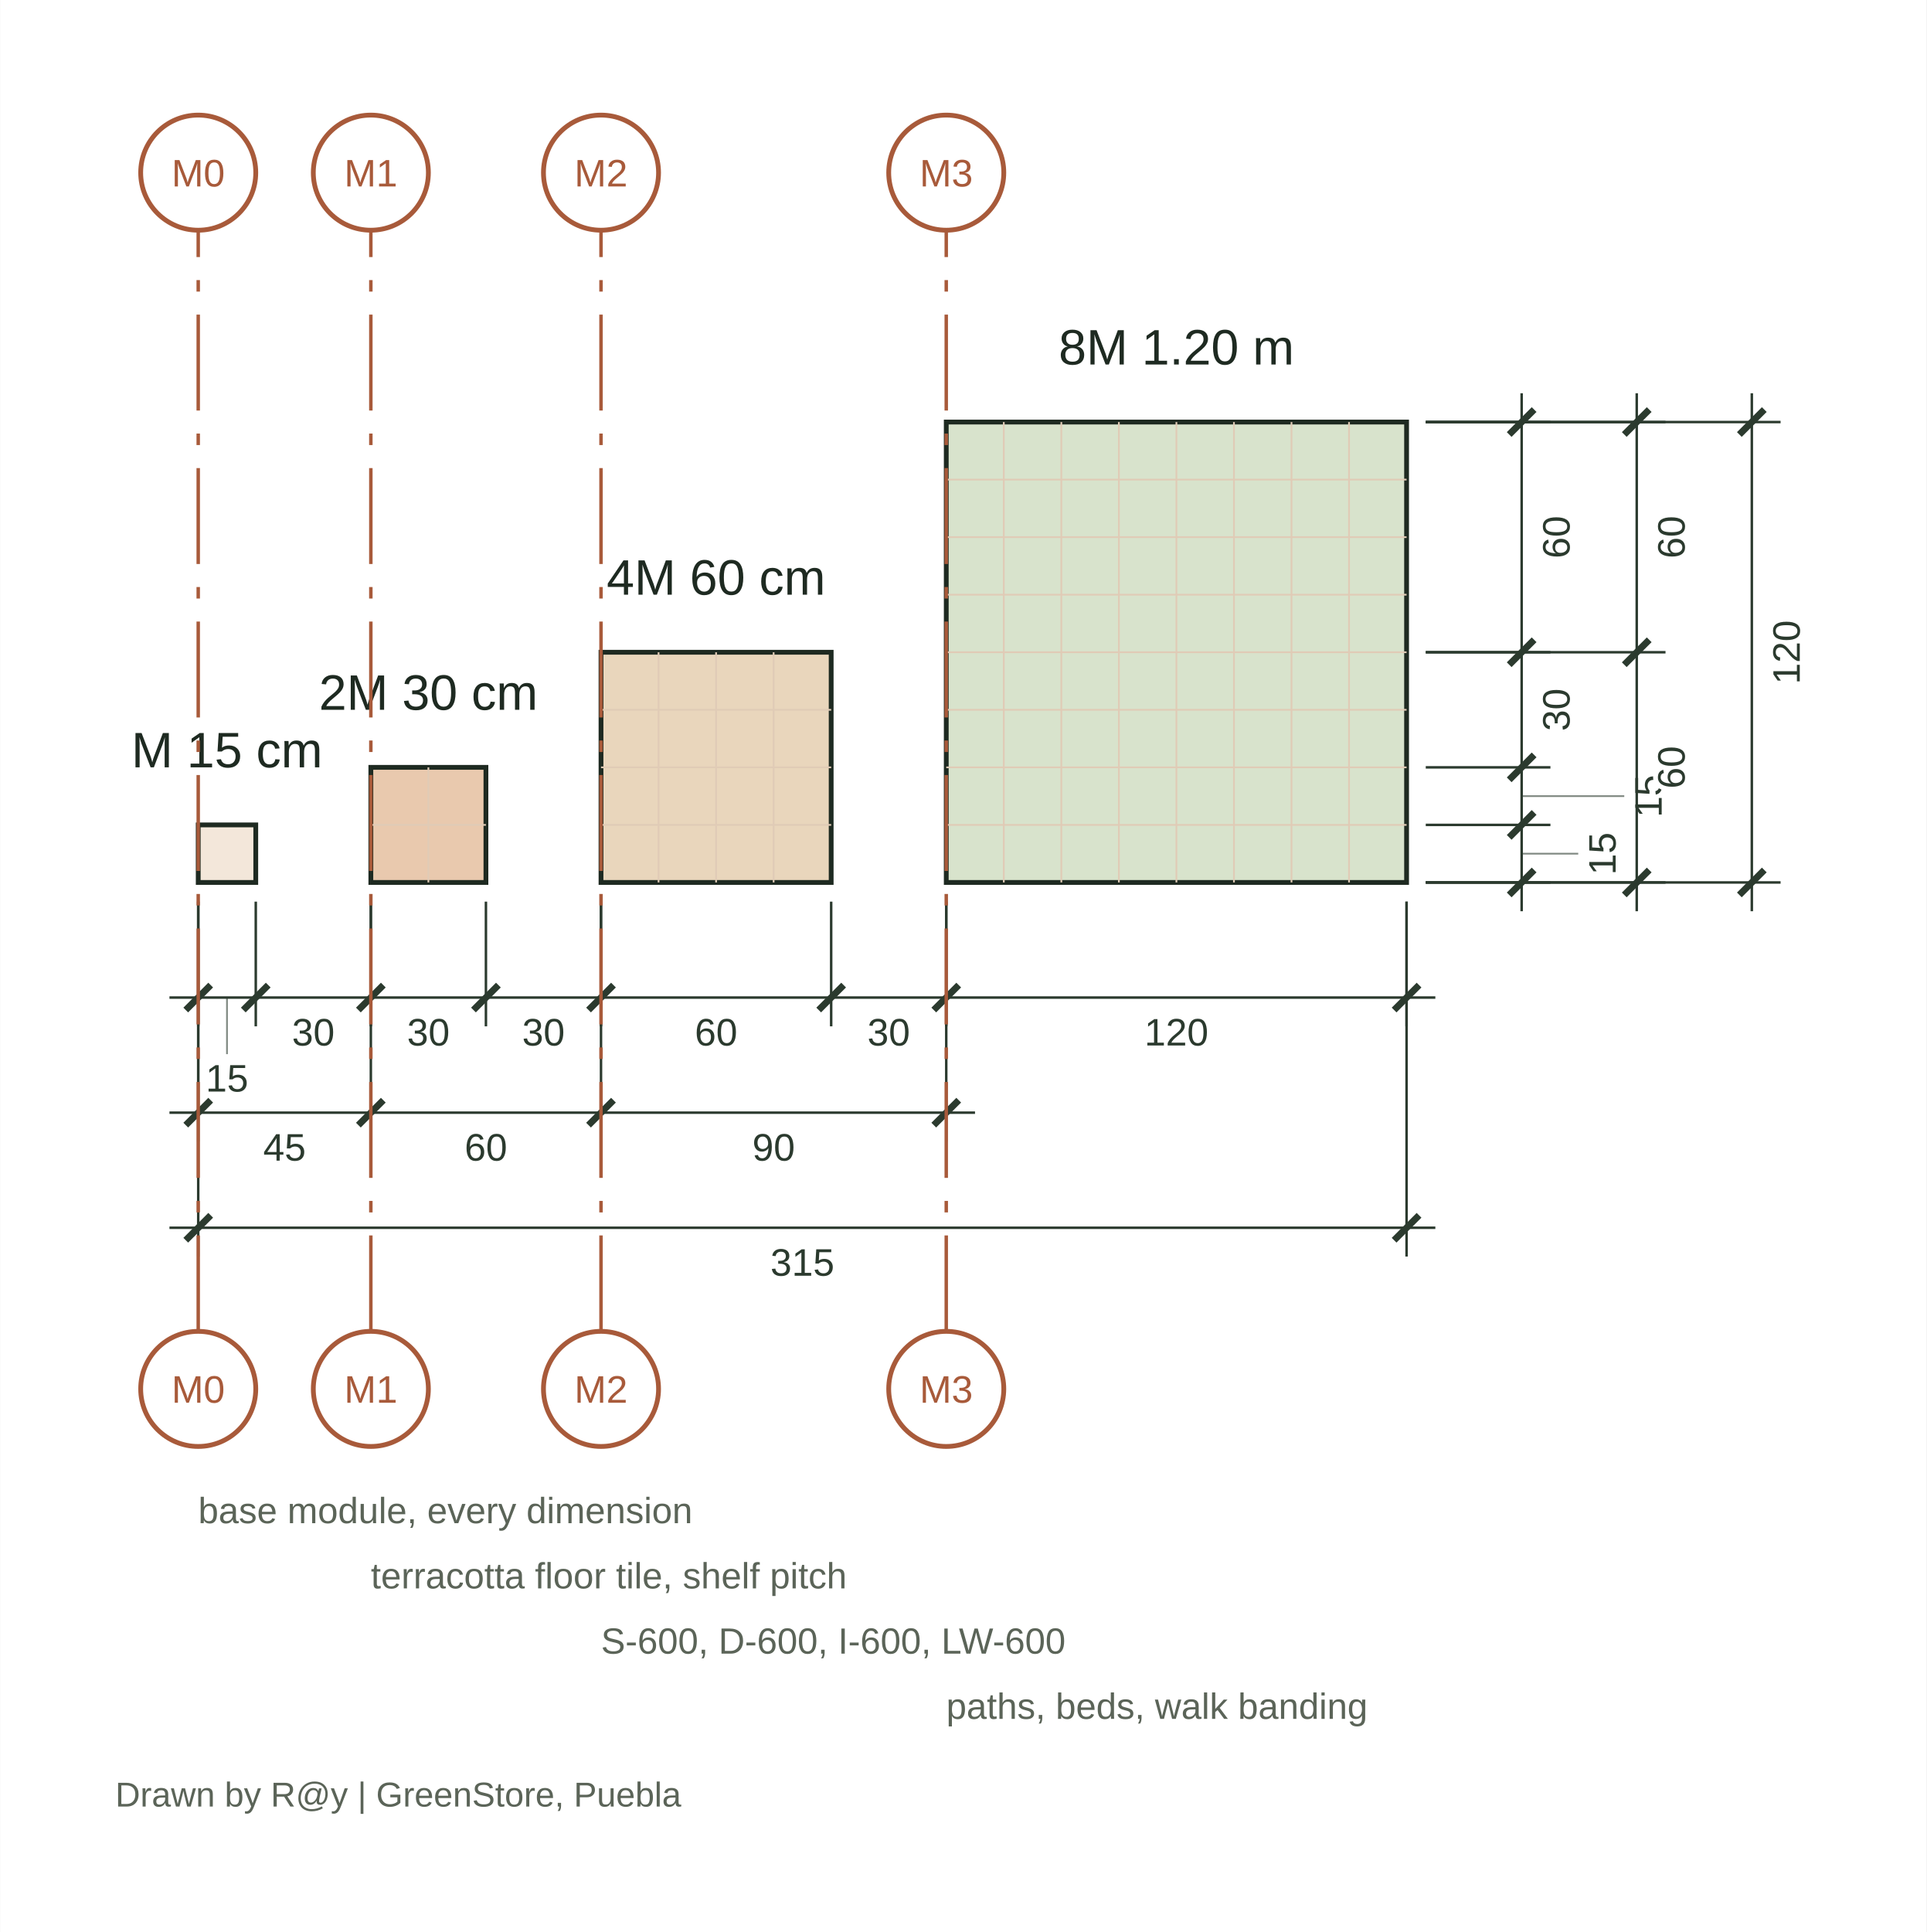
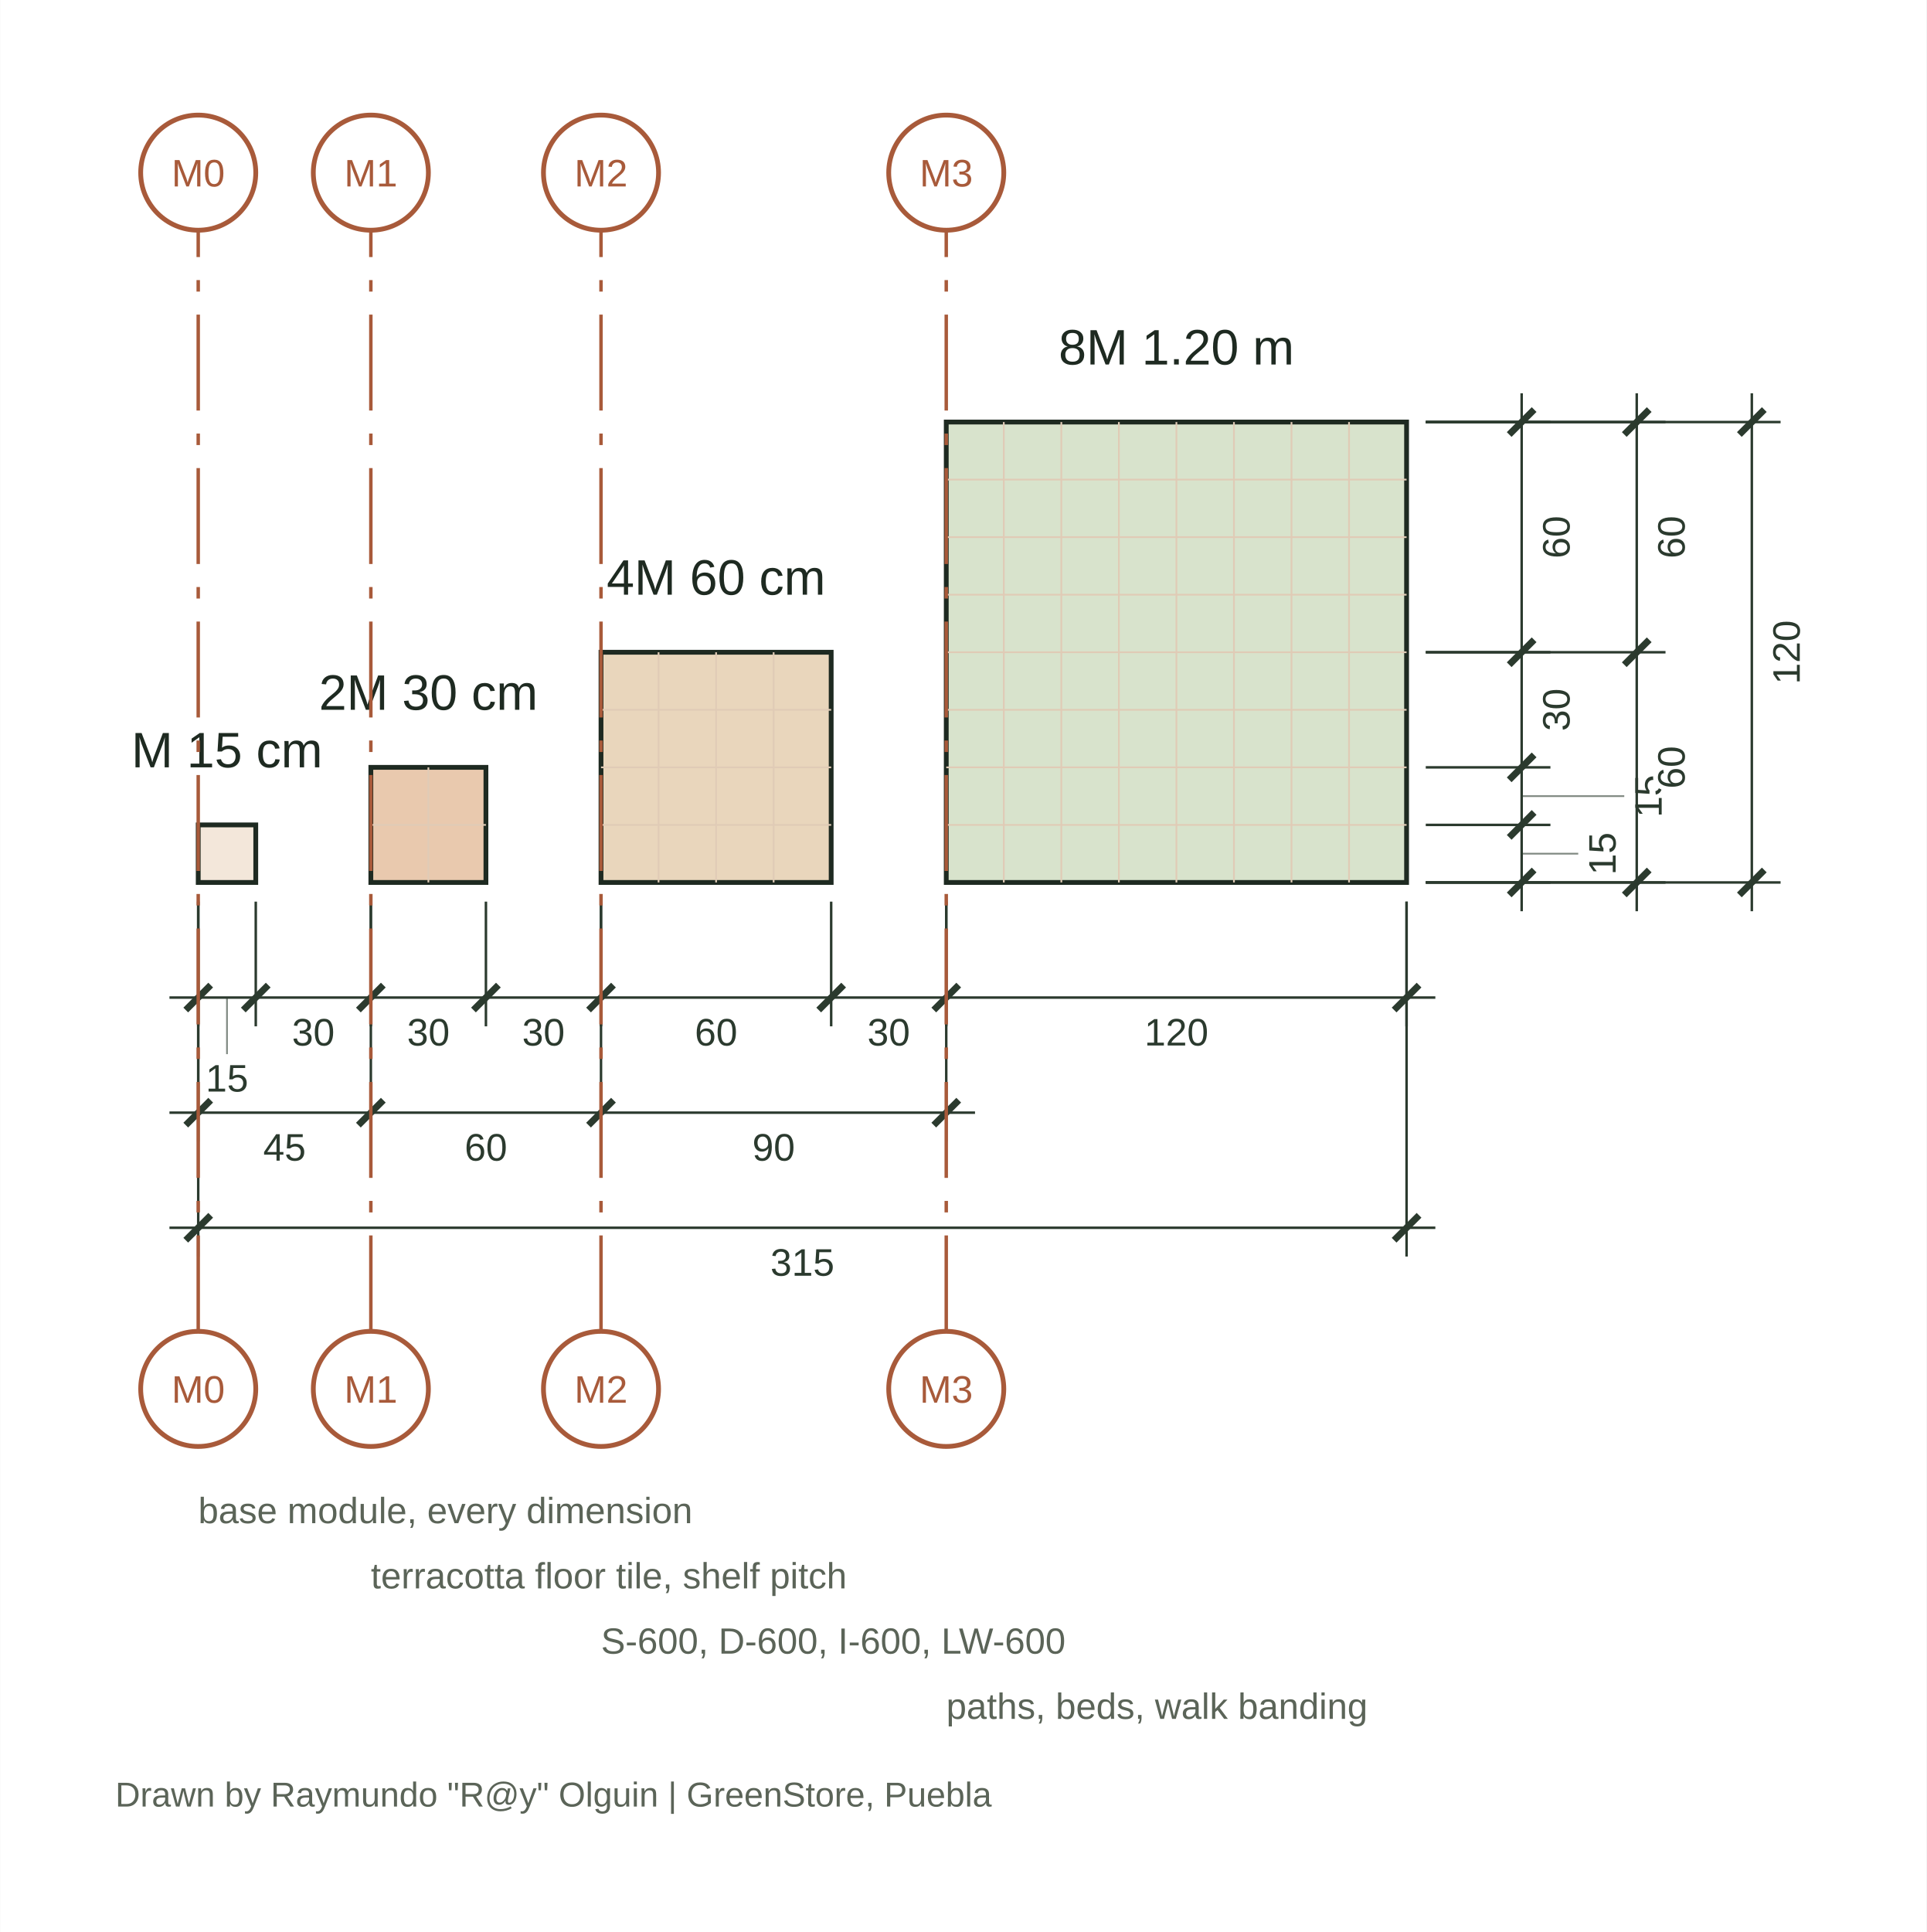
<svg xmlns="http://www.w3.org/2000/svg" viewBox="-516.2 -2300 5021.2 5035.5" width="380" height="381" role="img" aria-label="Modular hierarchy drawn to scale with axes and three levels of dimensions: the 15 cm base module M, the 30 cm terracotta tile (2M), the 60 cm fit-out module (4M) used for shelving, desk, island and living-wall panels, and the 1.20 m landscape module (8M) used for beds and paths">
  <defs>
    <style>
.cutfill{fill:#1E2A21;stroke:#1E2A21;stroke-width:25}
.cut{stroke:#1E2A21;stroke-width:35;stroke-dasharray:300 60 50 60;fill:none}
.heavy{stroke:#1E2A21;stroke-width:25;fill:none}
.med{stroke:#1E2A21;stroke-width:17.5;fill:none}
.thin{stroke:#1E2A21;stroke-width:9;fill:none}
.fine{stroke:#1E2A21;stroke-width:6.5;fill:none;opacity:.75}
.hidden{stroke:#1E2A21;stroke-width:9;fill:none;stroke-dasharray:60 60}
.solid{fill:#1E2A21;stroke:none}
.axis{stroke:#A85A3A;stroke-width:9;stroke-dasharray:250 60 30 60;fill:none}
.cl{stroke:#A85A3A;stroke-width:12.5;stroke-dasharray:250 60 30 60;fill:none}
.bubble{fill:#FFFFFF;stroke:#A85A3A;stroke-width:12.5}
.bubt{fill:#A85A3A;font-family:Jost, 'Helvetica Neue', Arial, sans-serif;paint-order:stroke;stroke:#FFFFFF;stroke-width:17.5}
.dim{stroke:#2B3A2E;stroke-width:6.5;fill:none}
.leader{stroke:#2B3A2E;stroke-width:4.5;fill:none;opacity:.6}
.tick{stroke:#2B3A2E;stroke-width:17.5}
.dimt{fill:#2B3A2E;font-family:Jost, 'Helvetica Neue', Arial, sans-serif;paint-order:stroke;stroke:#FFFFFF;stroke-width:25;stroke-linejoin:round}
.t{fill:#1E2A21;font-family:Jost, 'Helvetica Neue', Arial, sans-serif}
.sub{fill:#5B6458;font-family:Jost, 'Helvetica Neue', Arial, sans-serif}
.lvlt{fill:#1E2A21;font-family:Jost, 'Helvetica Neue', Arial, sans-serif;font-weight:500}
.lvll{fill:#5B6458;font-family:Jost, 'Helvetica Neue', Arial, sans-serif}
.lvltri{fill:#1E2A21}
.lvlbox{fill:#FFFFFF;stroke:#1E2A21;stroke-width:6.5}
.tagbox{fill:#FFFFFF;stroke:#1E2A21;stroke-width:9}
.tagt{fill:#1E2A21;font-family:Jost, 'Helvetica Neue', Arial, sans-serif;font-weight:500}
.floor{fill:#F3E7DA;stroke:none}
.tile{stroke:#E0CBB6;stroke-width:4.5;fill:none}
.grid600{stroke:#C79C7D;stroke-width:6.5;fill:none}
.wood{fill:#E9D6BC;stroke:#1E2A21;stroke-width:12.5}
.woodl{stroke:#B8936B;stroke-width:4.5;fill:none}
.stone{fill:#ECE8E0;stroke:#1E2A21;stroke-width:12.5}
.glass{fill:#E3EEF0;stroke:#1E2A21;stroke-width:6.5}
.green{fill:#6E8F5E;stroke:#4F6B43;stroke-width:6.5}
.greenl{fill:#C9D8BE;stroke:#4F6B43;stroke-width:9}
.soil{fill:#8B6A4E;stroke:none}
.earth{fill:url(#earth);stroke:none}
.white{fill:#FFFFFF;stroke:#1E2A21;stroke-width:12.5}
.paper{fill:#FBFAF6;stroke:none}
.water{stroke:#3F7FA8;stroke-width:17.5;fill:none}
.drip{stroke:#3F7FA8;stroke-width:17.5;fill:none;stroke-dasharray:17.5 60;stroke-linecap:round}
.drain{stroke:#8B5E3C;stroke-width:12.5;fill:none;stroke-dasharray:60 30}
.circuit{stroke:#55605A;stroke-width:6.5;fill:none;stroke-dasharray:30 30}
.light{fill:#F2D58C;stroke:#1E2A21;stroke-width:9}
.cove{stroke:#C9922E;stroke-width:25;fill:none}
.zone{stroke:none}
.path{fill:#E6DCCB;stroke:#B9A88E;stroke-width:6.5}
.plaza{fill:#E9C9AE;stroke:#B98E6C;stroke-width:6.5}
.bed{stroke:#4F6B43;stroke-width:9}
.canopy{fill:#6E8F5E;fill-opacity:.22;stroke:#4F6B43;stroke-width:9;stroke-dasharray:60 30}
</style>
    <pattern id="earth" patternUnits="userSpaceOnUse" width="75" height="75" patternTransform="rotate(45)">
      <line x1="0" y1="0" x2="0" y2="75" stroke="#8B6A4E" stroke-width="6" />
    </pattern>
  </defs>
  <rect x="-516.2" y="-2300" width="5021.2" height="5035.5" fill="#FFFFFF" />
  <rect x="0" y="-150" width="150" height="150" class="white" style="fill:#F3E7DA;stroke:#1E2A21" />
  <text x="75" y="-300" text-anchor="middle" class="t" style="font-size:130px;font-weight:500">M  15 cm</text>
  <rect x="450" y="-300" width="300" height="300" class="white" style="fill:#E9C9AE;stroke:#1E2A21" />
  <line x1="600" y1="0" x2="600" y2="-300" class="tile" />
  <line x1="450" y1="-150" x2="750" y2="-150" class="tile" />
  <text x="600" y="-450" text-anchor="middle" class="t" style="font-size:130px;font-weight:500">2M  30 cm</text>
  <rect x="1050" y="-600" width="600" height="600" class="white" style="fill:#E9D6BC;stroke:#1E2A21" />
  <line x1="1200" y1="0" x2="1200" y2="-600" class="tile" />
  <line x1="1050" y1="-150" x2="1650" y2="-150" class="tile" />
  <line x1="1350" y1="0" x2="1350" y2="-600" class="tile" />
  <line x1="1050" y1="-300" x2="1650" y2="-300" class="tile" />
  <line x1="1500" y1="0" x2="1500" y2="-600" class="tile" />
  <line x1="1050" y1="-450" x2="1650" y2="-450" class="tile" />
  <text x="1350" y="-750" text-anchor="middle" class="t" style="font-size:130px;font-weight:500">4M  60 cm</text>
  <rect x="1950" y="-1200" width="1200" height="1200" class="white" style="fill:#D8E3CC;stroke:#1E2A21" />
  <line x1="2100" y1="0" x2="2100" y2="-1200" class="tile" />
  <line x1="1950" y1="-150" x2="3150" y2="-150" class="tile" />
  <line x1="2250" y1="0" x2="2250" y2="-1200" class="tile" />
  <line x1="1950" y1="-300" x2="3150" y2="-300" class="tile" />
  <line x1="2400" y1="0" x2="2400" y2="-1200" class="tile" />
  <line x1="1950" y1="-450" x2="3150" y2="-450" class="tile" />
  <line x1="2550" y1="0" x2="2550" y2="-1200" class="tile" />
  <line x1="1950" y1="-600" x2="3150" y2="-600" class="tile" />
  <line x1="2700" y1="0" x2="2700" y2="-1200" class="tile" />
  <line x1="1950" y1="-750" x2="3150" y2="-750" class="tile" />
  <line x1="2850" y1="0" x2="2850" y2="-1200" class="tile" />
  <line x1="1950" y1="-900" x2="3150" y2="-900" class="tile" />
  <line x1="3000" y1="0" x2="3000" y2="-1200" class="tile" />
  <line x1="1950" y1="-1050" x2="3150" y2="-1050" class="tile" />
  <text x="2550" y="-1350" text-anchor="middle" class="t" style="font-size:130px;font-weight:500">8M  1.20 m</text>
  <line x1="-75" y1="300" x2="3225" y2="300" class="dim" />
  <line x1="0" y1="50" x2="0" y2="375" class="dim" />
  <line x1="-32.5" y1="332.5" x2="32.5" y2="267.5" class="tick" />
  <line x1="150" y1="50" x2="150" y2="375" class="dim" />
  <line x1="117.5" y1="332.5" x2="182.5" y2="267.5" class="tick" />
  <line x1="450" y1="50" x2="450" y2="375" class="dim" />
  <line x1="417.5" y1="332.5" x2="482.5" y2="267.5" class="tick" />
  <line x1="750" y1="50" x2="750" y2="375" class="dim" />
  <line x1="717.5" y1="332.5" x2="782.5" y2="267.5" class="tick" />
  <line x1="1050" y1="50" x2="1050" y2="375" class="dim" />
  <line x1="1017.5" y1="332.5" x2="1082.5" y2="267.5" class="tick" />
  <line x1="1650" y1="50" x2="1650" y2="375" class="dim" />
  <line x1="1617.5" y1="332.5" x2="1682.5" y2="267.5" class="tick" />
  <line x1="1950" y1="50" x2="1950" y2="375" class="dim" />
  <line x1="1917.5" y1="332.5" x2="1982.5" y2="267.5" class="tick" />
  <line x1="3150" y1="50" x2="3150" y2="375" class="dim" />
  <line x1="3117.5" y1="332.5" x2="3182.5" y2="267.5" class="tick" />
  <text x="75" y="545" text-anchor="middle" class="dimt" style="font-size:100px">15</text>
  <line x1="75" y1="300" x2="75" y2="447.5" class="leader" />
  <text x="300" y="425" text-anchor="middle" class="dimt" style="font-size:100px">30</text>
  <text x="600" y="425" text-anchor="middle" class="dimt" style="font-size:100px">30</text>
  <text x="900" y="425" text-anchor="middle" class="dimt" style="font-size:100px">30</text>
  <text x="1350" y="425" text-anchor="middle" class="dimt" style="font-size:100px">60</text>
  <text x="1800" y="425" text-anchor="middle" class="dimt" style="font-size:100px">30</text>
  <text x="2550" y="425" text-anchor="middle" class="dimt" style="font-size:100px">120</text>
  <line x1="-75" y1="600" x2="2025" y2="600" class="dim" />
  <line x1="0" y1="50" x2="0" y2="675" class="dim" />
  <line x1="-32.5" y1="632.5" x2="32.5" y2="567.5" class="tick" />
  <line x1="450" y1="50" x2="450" y2="675" class="dim" />
  <line x1="417.5" y1="632.5" x2="482.5" y2="567.5" class="tick" />
  <line x1="1050" y1="50" x2="1050" y2="675" class="dim" />
  <line x1="1017.5" y1="632.5" x2="1082.5" y2="567.5" class="tick" />
  <line x1="1950" y1="50" x2="1950" y2="675" class="dim" />
  <line x1="1917.5" y1="632.5" x2="1982.5" y2="567.5" class="tick" />
  <text x="225" y="725" text-anchor="middle" class="dimt" style="font-size:100px">45</text>
  <text x="750" y="725" text-anchor="middle" class="dimt" style="font-size:100px">60</text>
  <text x="1500" y="725" text-anchor="middle" class="dimt" style="font-size:100px">90</text>
  <line x1="-75" y1="900" x2="3225" y2="900" class="dim" />
  <line x1="0" y1="50" x2="0" y2="975" class="dim" />
  <line x1="-32.5" y1="932.5" x2="32.5" y2="867.5" class="tick" />
  <line x1="3150" y1="50" x2="3150" y2="975" class="dim" />
  <line x1="3117.5" y1="932.5" x2="3182.5" y2="867.5" class="tick" />
  <text x="1575" y="1025" text-anchor="middle" class="dimt" style="font-size:100px">315</text>
  <line x1="3450" y1="75" x2="3450" y2="-1275" class="dim" />
  <line x1="3200" y1="0" x2="3525" y2="0" class="dim" />
  <line x1="3417.5" y1="32.5" x2="3482.5" y2="-32.5" class="tick" />
  <line x1="3200" y1="-150" x2="3525" y2="-150" class="dim" />
  <line x1="3417.5" y1="-117.5" x2="3482.5" y2="-182.5" class="tick" />
  <line x1="3200" y1="-300" x2="3525" y2="-300" class="dim" />
  <line x1="3417.5" y1="-267.5" x2="3482.5" y2="-332.5" class="tick" />
  <line x1="3200" y1="-600" x2="3525" y2="-600" class="dim" />
  <line x1="3417.5" y1="-567.5" x2="3482.5" y2="-632.5" class="tick" />
  <line x1="3200" y1="-1200" x2="3525" y2="-1200" class="dim" />
  <line x1="3417.5" y1="-1167.5" x2="3482.5" y2="-1232.5" class="tick" />
  <text x="3695" y="-75" text-anchor="middle" class="dimt" style="font-size:100px" transform="rotate(-90 3695 -75)">15</text>
  <line x1="3450" y1="-75" x2="3597.5" y2="-75" class="leader" />
  <text x="3815" y="-225" text-anchor="middle" class="dimt" style="font-size:100px" transform="rotate(-90 3815 -225)">15</text>
  <line x1="3450" y1="-225" x2="3717.5" y2="-225" class="leader" />
  <text x="3575" y="-450" text-anchor="middle" class="dimt" style="font-size:100px" transform="rotate(-90 3575 -450)">30</text>
  <text x="3575" y="-900" text-anchor="middle" class="dimt" style="font-size:100px" transform="rotate(-90 3575 -900)">60</text>
  <line x1="3750" y1="75" x2="3750" y2="-1275" class="dim" />
  <line x1="3200" y1="0" x2="3825" y2="0" class="dim" />
  <line x1="3717.5" y1="32.5" x2="3782.5" y2="-32.5" class="tick" />
  <line x1="3200" y1="-600" x2="3825" y2="-600" class="dim" />
  <line x1="3717.5" y1="-567.5" x2="3782.5" y2="-632.5" class="tick" />
  <line x1="3200" y1="-1200" x2="3825" y2="-1200" class="dim" />
  <line x1="3717.5" y1="-1167.5" x2="3782.5" y2="-1232.5" class="tick" />
  <text x="3875" y="-300" text-anchor="middle" class="dimt" style="font-size:100px" transform="rotate(-90 3875 -300)">60</text>
  <text x="3875" y="-900" text-anchor="middle" class="dimt" style="font-size:100px" transform="rotate(-90 3875 -900)">60</text>
  <line x1="4050" y1="75" x2="4050" y2="-1275" class="dim" />
  <line x1="3200" y1="0" x2="4125" y2="0" class="dim" />
  <line x1="4017.5" y1="32.5" x2="4082.5" y2="-32.5" class="tick" />
  <line x1="3200" y1="-1200" x2="4125" y2="-1200" class="dim" />
  <line x1="4017.5" y1="-1167.5" x2="4082.5" y2="-1232.5" class="tick" />
  <text x="4175" y="-600" text-anchor="middle" class="dimt" style="font-size:100px" transform="rotate(-90 4175 -600)">120</text>
  <line x1="0" y1="1170" x2="0" y2="-1700" class="axis" />
  <circle cx="0" cy="1320" r="150" class="bubble" />
  <text x="0" y="1356" text-anchor="middle" class="bubt" style="font-size:100px;font-weight:500">M0</text>
  <circle cx="0" cy="-1850" r="150" class="bubble" />
  <text x="0" y="-1814" text-anchor="middle" class="bubt" style="font-size:100px;font-weight:500">M0</text>
  <line x1="450" y1="1170" x2="450" y2="-1700" class="axis" />
  <circle cx="450" cy="1320" r="150" class="bubble" />
  <text x="450" y="1356" text-anchor="middle" class="bubt" style="font-size:100px;font-weight:500">M1</text>
  <circle cx="450" cy="-1850" r="150" class="bubble" />
  <text x="450" y="-1814" text-anchor="middle" class="bubt" style="font-size:100px;font-weight:500">M1</text>
  <line x1="1050" y1="1170" x2="1050" y2="-1700" class="axis" />
  <circle cx="1050" cy="1320" r="150" class="bubble" />
  <text x="1050" y="1356" text-anchor="middle" class="bubt" style="font-size:100px;font-weight:500">M2</text>
  <circle cx="1050" cy="-1850" r="150" class="bubble" />
  <text x="1050" y="-1814" text-anchor="middle" class="bubt" style="font-size:100px;font-weight:500">M2</text>
  <line x1="1950" y1="1170" x2="1950" y2="-1700" class="axis" />
  <circle cx="1950" cy="1320" r="150" class="bubble" />
  <text x="1950" y="1356" text-anchor="middle" class="bubt" style="font-size:100px;font-weight:500">M3</text>
  <circle cx="1950" cy="-1850" r="150" class="bubble" />
  <text x="1950" y="-1814" text-anchor="middle" class="bubt" style="font-size:100px;font-weight:500">M3</text>
  <text x="0" y="1670" text-anchor="start" class="sub" style="font-size:95px">base module, every dimension</text>
  <text x="450" y="1840" text-anchor="start" class="sub" style="font-size:95px">terracotta floor tile, shelf pitch</text>
  <text x="1050" y="2010" text-anchor="start" class="sub" style="font-size:95px">S-600, D-600, I-600, LW-600</text>
  <text x="1950" y="2180" text-anchor="start" class="sub" style="font-size:95px">paths, beds, walk banding</text>
-   <text x="-216.2" y="2408.5" text-anchor="start" class="sub" style="font-size:90px">Drawn by R@y  |  GreenStore, Puebla</text>
+   <text x="-216.2" y="2408.5" text-anchor="start" class="sub" style="font-size:90px">Drawn by Raymundo "R@y" Olguin  |  GreenStore, Puebla</text>
</svg>
